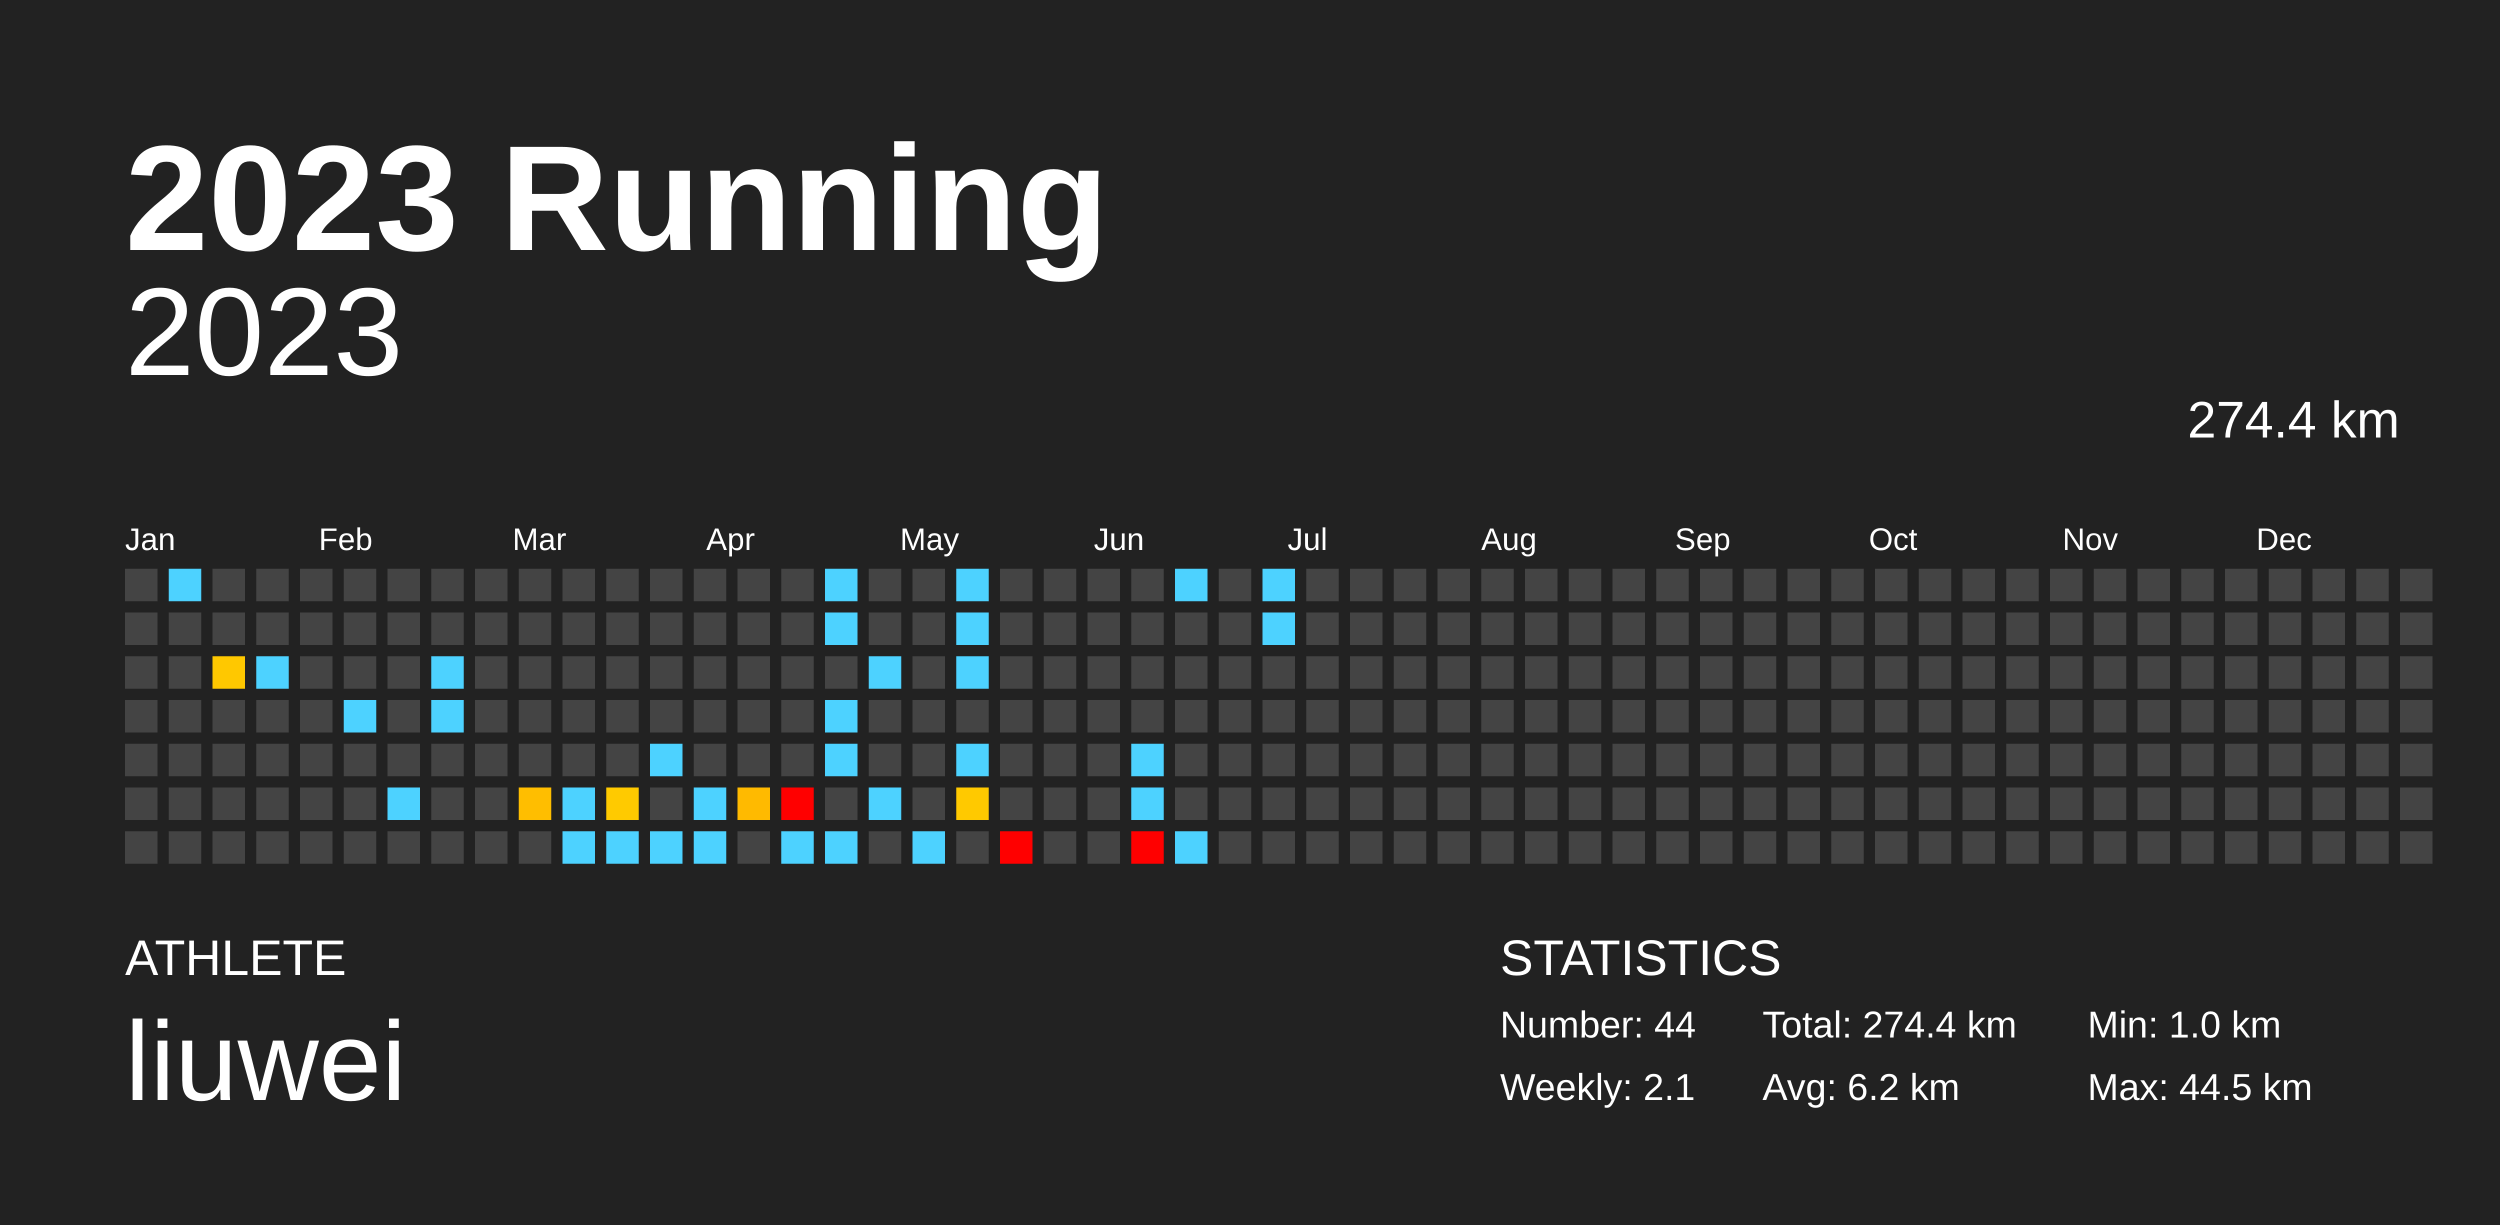
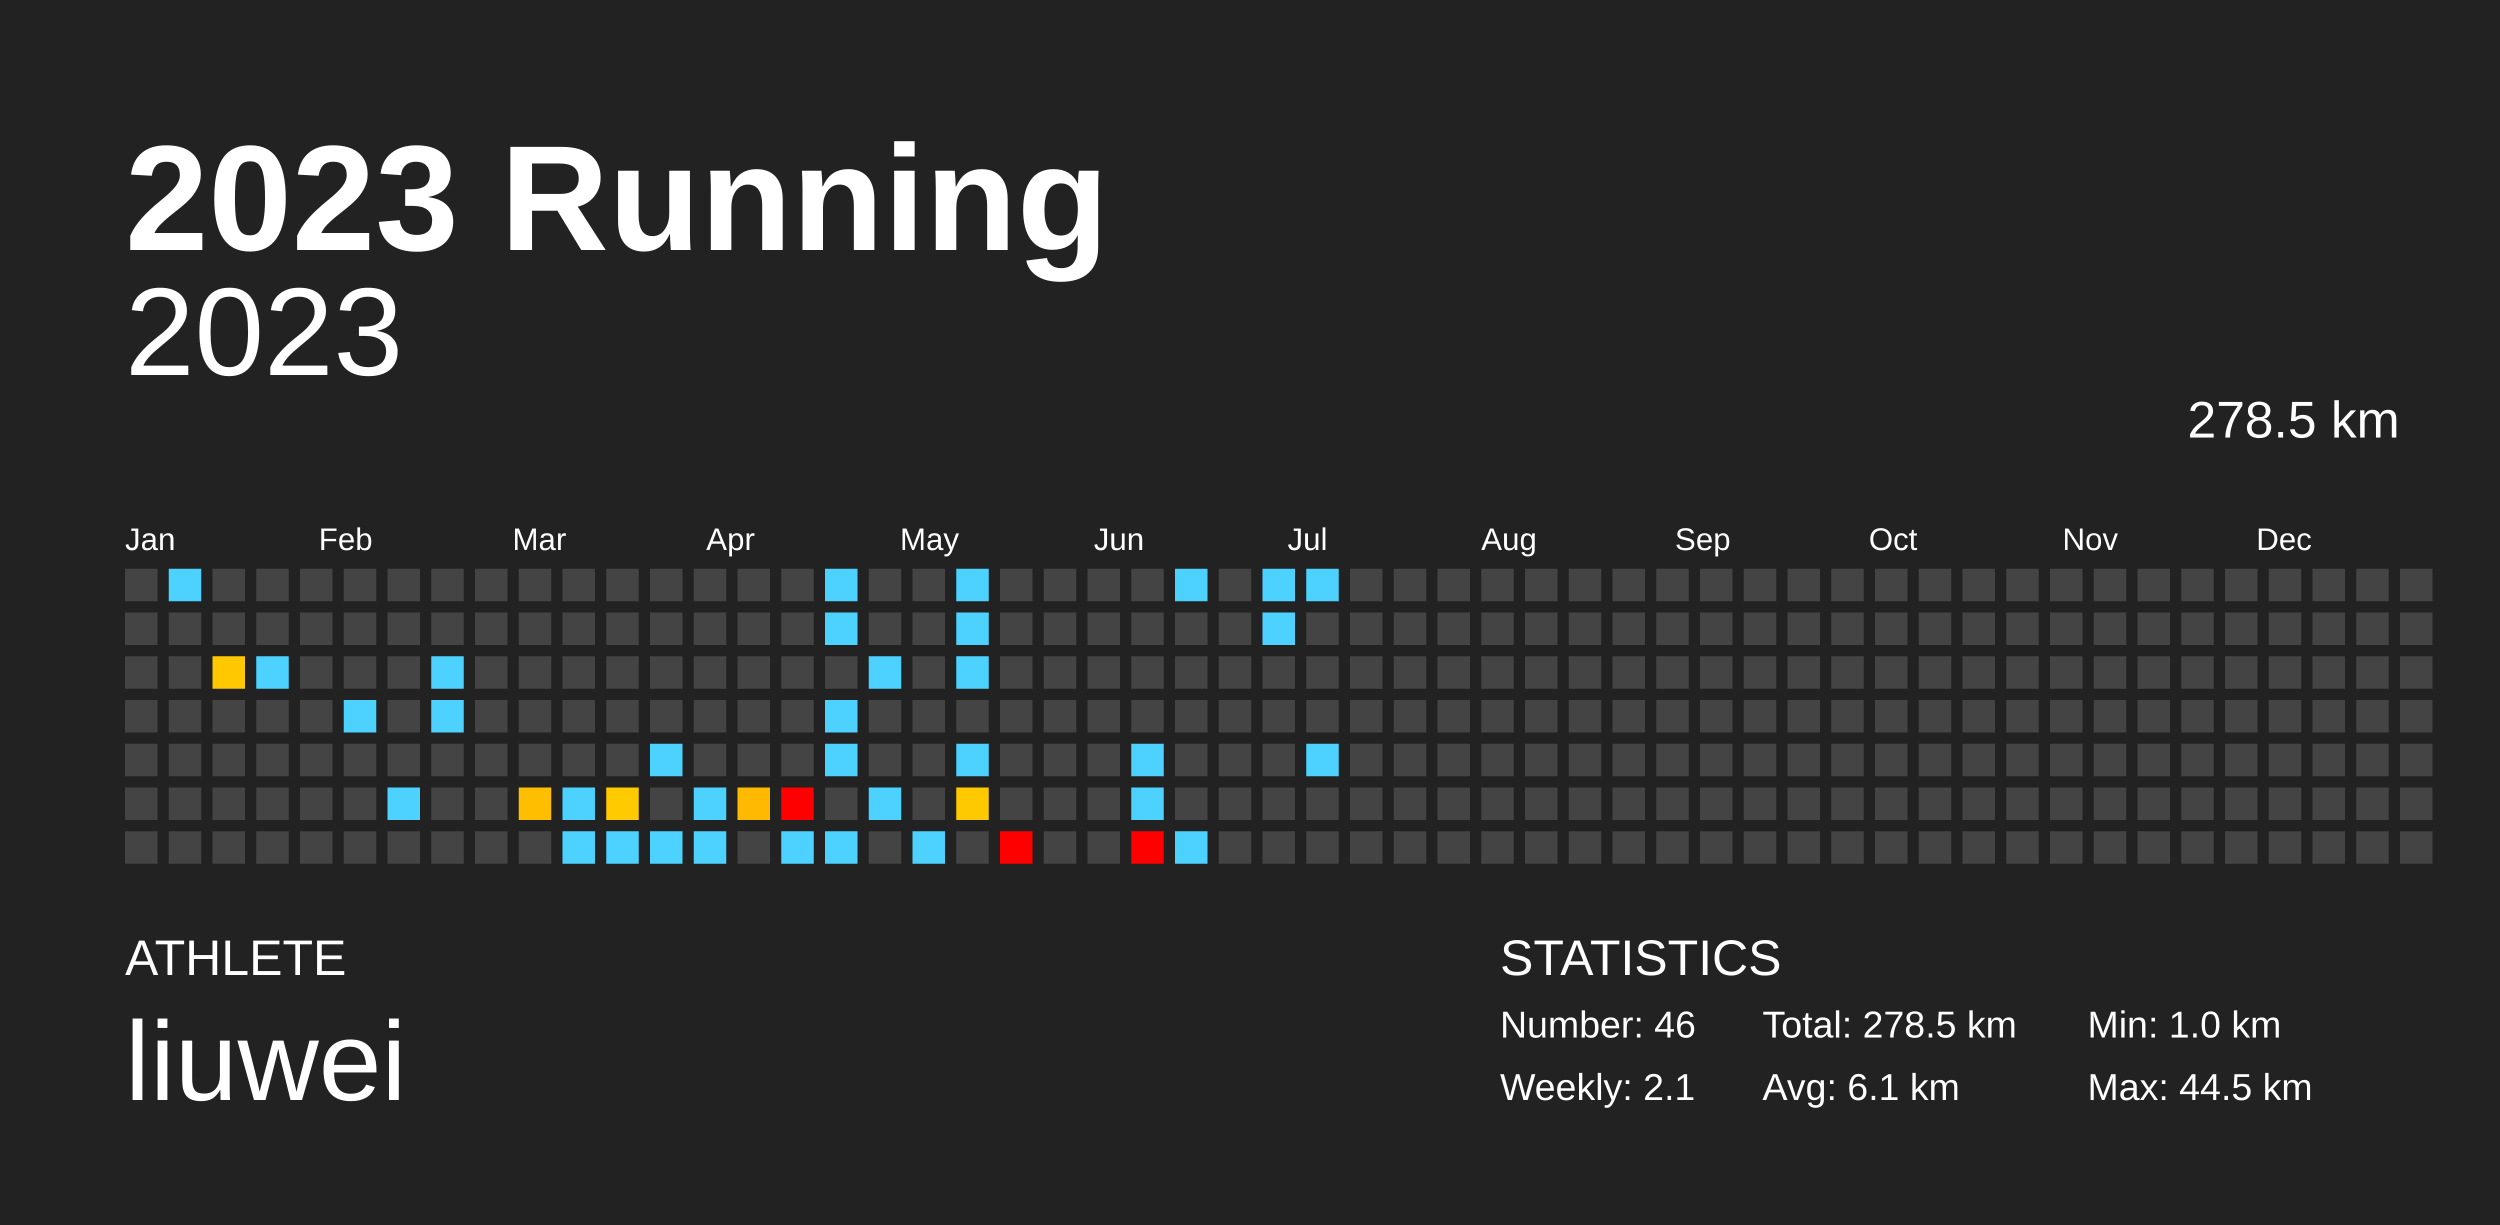
<svg xmlns="http://www.w3.org/2000/svg" baseProfile="full" height="98mm" version="1.1" viewBox="0,0,200,98" width="200mm">
  <defs />
  <rect fill="#222222" height="98" width="200" x="0" y="0" />
  <text fill="#FFFFFF" style="font-size:12px; font-family:Arial; font-weight:bold;" x="10" y="20">2023 Running</text>
  <text fill="#FFFFFF" style="font-size:4px; font-family:Arial" x="10" y="78">ATHLETE</text>
  <text fill="#FFFFFF" style="font-size:9px; font-family:Arial" x="10" y="88">liuwei</text>
  <text fill="#FFFFFF" style="font-size:4px; font-family:Arial" x="120" y="78">STATISTICS</text>
-   <text fill="#FFFFFF" style="font-size:3px; font-family:Arial" x="120" y="83">Number: 44</text>
+   <text fill="#FFFFFF" style="font-size:3px; font-family:Arial" x="120" y="83">Number: 46</text>
  <text fill="#FFFFFF" style="font-size:3px; font-family:Arial" x="120" y="88">Weekly: 2.1</text>
-   <text fill="#FFFFFF" style="font-size:3px; font-family:Arial" x="141" y="83">Total: 274.4 km</text>
-   <text fill="#FFFFFF" style="font-size:3px; font-family:Arial" x="141" y="88">Avg: 6.2 km</text>
+   <text fill="#FFFFFF" style="font-size:3px; font-family:Arial" x="141" y="83">Total: 278.5 km</text>
+   <text fill="#FFFFFF" style="font-size:3px; font-family:Arial" x="141" y="88">Avg: 6.1 km</text>
  <text fill="#FFFFFF" style="font-size:3px; font-family:Arial" x="167" y="83">Min: 1.0 km</text>
  <text fill="#FFFFFF" style="font-size:3px; font-family:Arial" x="167" y="88">Max: 44.5 km</text>
  <text alignment-baseline="hanging" fill="#FFFFFF" style="font-size:10.0px; font-family:Arial;" x="10" y="30">2023</text>
-   <text alignment-baseline="hanging" fill="#FFFFFF" style="font-size:4.125px; font-family:Arial;" x="175" y="35">274.4 km</text>
+   <text alignment-baseline="hanging" fill="#FFFFFF" style="font-size:4.125px; font-family:Arial;" x="175" y="35">278.5 km</text>
  <text fill="#FFFFFF" style="font-size:2.5px; font-family:Arial" x="10.0" y="44">Jan</text>
  <text fill="#FFFFFF" style="font-size:2.5px; font-family:Arial" x="25.5" y="44">Feb</text>
  <text fill="#FFFFFF" style="font-size:2.5px; font-family:Arial" x="41.0" y="44">Mar</text>
  <text fill="#FFFFFF" style="font-size:2.5px; font-family:Arial" x="56.5" y="44">Apr</text>
  <text fill="#FFFFFF" style="font-size:2.5px; font-family:Arial" x="72.0" y="44">May</text>
  <text fill="#FFFFFF" style="font-size:2.5px; font-family:Arial" x="87.5" y="44">Jun</text>
  <text fill="#FFFFFF" style="font-size:2.5px; font-family:Arial" x="103.0" y="44">Jul</text>
  <text fill="#FFFFFF" style="font-size:2.5px; font-family:Arial" x="118.5" y="44">Aug</text>
  <text fill="#FFFFFF" style="font-size:2.5px; font-family:Arial" x="134.0" y="44">Sep</text>
  <text fill="#FFFFFF" style="font-size:2.5px; font-family:Arial" x="149.5" y="44">Oct</text>
  <text fill="#FFFFFF" style="font-size:2.5px; font-family:Arial" x="165.0" y="44">Nov</text>
  <text fill="#FFFFFF" style="font-size:2.5px; font-family:Arial" x="180.5" y="44">Dec</text>
  <rect fill="#444444" height="2.6" width="2.6" x="10.0" y="45.5" />
  <rect fill="#444444" height="2.6" width="2.6" x="10.0" y="49.0" />
  <rect fill="#444444" height="2.6" width="2.6" x="10.0" y="52.5" />
  <rect fill="#444444" height="2.6" width="2.6" x="10.0" y="56.0" />
  <rect fill="#444444" height="2.6" width="2.6" x="10.0" y="59.5" />
  <rect fill="#444444" height="2.6" width="2.6" x="10.0" y="63.0" />
  <rect fill="#444444" height="2.6" width="2.6" x="10.0" y="66.5" />
  <rect fill="#4dd2ff" height="2.6" width="2.6" x="13.5" y="45.5" />
  <rect fill="#444444" height="2.6" width="2.6" x="13.5" y="49.0" />
  <rect fill="#444444" height="2.6" width="2.6" x="13.5" y="52.5" />
  <rect fill="#444444" height="2.6" width="2.6" x="13.5" y="56.0" />
  <rect fill="#444444" height="2.6" width="2.6" x="13.5" y="59.5" />
  <rect fill="#444444" height="2.6" width="2.6" x="13.5" y="63.0" />
  <rect fill="#444444" height="2.6" width="2.6" x="13.5" y="66.5" />
  <rect fill="#444444" height="2.6" width="2.6" x="17.0" y="45.5" />
  <rect fill="#444444" height="2.6" width="2.6" x="17.0" y="49.0" />
  <rect fill="#ffc800" height="2.6" width="2.6" x="17.0" y="52.5" />
  <rect fill="#444444" height="2.6" width="2.6" x="17.0" y="56.0" />
  <rect fill="#444444" height="2.6" width="2.6" x="17.0" y="59.5" />
  <rect fill="#444444" height="2.6" width="2.6" x="17.0" y="63.0" />
  <rect fill="#444444" height="2.6" width="2.6" x="17.0" y="66.5" />
  <rect fill="#444444" height="2.6" width="2.6" x="20.5" y="45.5" />
  <rect fill="#444444" height="2.6" width="2.6" x="20.5" y="49.0" />
  <rect fill="#4dd2ff" height="2.6" width="2.6" x="20.5" y="52.5" />
  <rect fill="#444444" height="2.6" width="2.6" x="20.5" y="56.0" />
  <rect fill="#444444" height="2.6" width="2.6" x="20.5" y="59.5" />
  <rect fill="#444444" height="2.6" width="2.6" x="20.5" y="63.0" />
  <rect fill="#444444" height="2.6" width="2.6" x="20.5" y="66.5" />
  <rect fill="#444444" height="2.6" width="2.6" x="24.0" y="45.5" />
  <rect fill="#444444" height="2.6" width="2.6" x="24.0" y="49.0" />
  <rect fill="#444444" height="2.6" width="2.6" x="24.0" y="52.5" />
  <rect fill="#444444" height="2.6" width="2.6" x="24.0" y="56.0" />
  <rect fill="#444444" height="2.6" width="2.6" x="24.0" y="59.5" />
  <rect fill="#444444" height="2.6" width="2.6" x="24.0" y="63.0" />
  <rect fill="#444444" height="2.6" width="2.6" x="24.0" y="66.5" />
  <rect fill="#444444" height="2.6" width="2.6" x="27.5" y="45.5" />
  <rect fill="#444444" height="2.6" width="2.6" x="27.5" y="49.0" />
  <rect fill="#444444" height="2.6" width="2.6" x="27.5" y="52.5" />
  <rect fill="#4dd2ff" height="2.6" width="2.6" x="27.5" y="56.0" />
  <rect fill="#444444" height="2.6" width="2.6" x="27.5" y="59.5" />
  <rect fill="#444444" height="2.6" width="2.6" x="27.5" y="63.0" />
  <rect fill="#444444" height="2.6" width="2.6" x="27.5" y="66.5" />
  <rect fill="#444444" height="2.6" width="2.6" x="31.0" y="45.5" />
  <rect fill="#444444" height="2.6" width="2.6" x="31.0" y="49.0" />
  <rect fill="#444444" height="2.6" width="2.6" x="31.0" y="52.5" />
  <rect fill="#444444" height="2.6" width="2.6" x="31.0" y="56.0" />
  <rect fill="#444444" height="2.6" width="2.6" x="31.0" y="59.5" />
  <rect fill="#4dd2ff" height="2.6" width="2.6" x="31.0" y="63.0" />
  <rect fill="#444444" height="2.6" width="2.6" x="31.0" y="66.5" />
  <rect fill="#444444" height="2.6" width="2.6" x="34.5" y="45.5" />
  <rect fill="#444444" height="2.6" width="2.6" x="34.5" y="49.0" />
  <rect fill="#4dd2ff" height="2.6" width="2.6" x="34.5" y="52.5" />
  <rect fill="#4dd2ff" height="2.6" width="2.6" x="34.5" y="56.0" />
  <rect fill="#444444" height="2.6" width="2.6" x="34.5" y="59.5" />
  <rect fill="#444444" height="2.6" width="2.6" x="34.5" y="63.0" />
  <rect fill="#444444" height="2.6" width="2.6" x="34.5" y="66.5" />
  <rect fill="#444444" height="2.6" width="2.6" x="38.0" y="45.5" />
  <rect fill="#444444" height="2.6" width="2.6" x="38.0" y="49.0" />
  <rect fill="#444444" height="2.6" width="2.6" x="38.0" y="52.5" />
  <rect fill="#444444" height="2.6" width="2.6" x="38.0" y="56.0" />
  <rect fill="#444444" height="2.6" width="2.6" x="38.0" y="59.5" />
  <rect fill="#444444" height="2.6" width="2.6" x="38.0" y="63.0" />
  <rect fill="#444444" height="2.6" width="2.6" x="38.0" y="66.5" />
  <rect fill="#444444" height="2.6" width="2.6" x="41.5" y="45.5" />
  <rect fill="#444444" height="2.6" width="2.6" x="41.5" y="49.0" />
  <rect fill="#444444" height="2.6" width="2.6" x="41.5" y="52.5" />
  <rect fill="#444444" height="2.6" width="2.6" x="41.5" y="56.0" />
  <rect fill="#444444" height="2.6" width="2.6" x="41.5" y="59.5" />
  <rect fill="#ffbe00" height="2.6" width="2.6" x="41.5" y="63.0" />
  <rect fill="#444444" height="2.6" width="2.6" x="41.5" y="66.5" />
  <rect fill="#444444" height="2.6" width="2.6" x="45.0" y="45.5" />
  <rect fill="#444444" height="2.6" width="2.6" x="45.0" y="49.0" />
  <rect fill="#444444" height="2.6" width="2.6" x="45.0" y="52.5" />
  <rect fill="#444444" height="2.6" width="2.6" x="45.0" y="56.0" />
  <rect fill="#444444" height="2.6" width="2.6" x="45.0" y="59.5" />
  <rect fill="#4dd2ff" height="2.6" width="2.6" x="45.0" y="63.0" />
  <rect fill="#4dd2ff" height="2.6" width="2.6" x="45.0" y="66.5" />
  <rect fill="#444444" height="2.6" width="2.6" x="48.5" y="45.5" />
  <rect fill="#444444" height="2.6" width="2.6" x="48.5" y="49.0" />
  <rect fill="#444444" height="2.6" width="2.6" x="48.5" y="52.5" />
  <rect fill="#444444" height="2.6" width="2.6" x="48.5" y="56.0" />
  <rect fill="#444444" height="2.6" width="2.6" x="48.5" y="59.5" />
  <rect fill="#ffca00" height="2.6" width="2.6" x="48.5" y="63.0" />
  <rect fill="#4dd2ff" height="2.6" width="2.6" x="48.5" y="66.5" />
  <rect fill="#444444" height="2.6" width="2.6" x="52.0" y="45.5" />
  <rect fill="#444444" height="2.6" width="2.6" x="52.0" y="49.0" />
  <rect fill="#444444" height="2.6" width="2.6" x="52.0" y="52.5" />
  <rect fill="#444444" height="2.6" width="2.6" x="52.0" y="56.0" />
  <rect fill="#4dd2ff" height="2.6" width="2.6" x="52.0" y="59.5" />
  <rect fill="#444444" height="2.6" width="2.6" x="52.0" y="63.0" />
  <rect fill="#4dd2ff" height="2.6" width="2.6" x="52.0" y="66.5" />
  <rect fill="#444444" height="2.6" width="2.6" x="55.5" y="45.5" />
  <rect fill="#444444" height="2.6" width="2.6" x="55.5" y="49.0" />
  <rect fill="#444444" height="2.6" width="2.6" x="55.5" y="52.5" />
  <rect fill="#444444" height="2.6" width="2.6" x="55.5" y="56.0" />
  <rect fill="#444444" height="2.6" width="2.6" x="55.5" y="59.5" />
  <rect fill="#4dd2ff" height="2.6" width="2.6" x="55.5" y="63.0" />
  <rect fill="#4dd2ff" height="2.6" width="2.6" x="55.5" y="66.5" />
  <rect fill="#444444" height="2.6" width="2.6" x="59.0" y="45.5" />
  <rect fill="#444444" height="2.6" width="2.6" x="59.0" y="49.0" />
  <rect fill="#444444" height="2.6" width="2.6" x="59.0" y="52.5" />
  <rect fill="#444444" height="2.6" width="2.6" x="59.0" y="56.0" />
  <rect fill="#444444" height="2.6" width="2.6" x="59.0" y="59.5" />
  <rect fill="#ffba00" height="2.6" width="2.6" x="59.0" y="63.0" />
  <rect fill="#444444" height="2.6" width="2.6" x="59.0" y="66.5" />
  <rect fill="#444444" height="2.6" width="2.6" x="62.5" y="45.5" />
  <rect fill="#444444" height="2.6" width="2.6" x="62.5" y="49.0" />
  <rect fill="#444444" height="2.6" width="2.6" x="62.5" y="52.5" />
  <rect fill="#444444" height="2.6" width="2.6" x="62.5" y="56.0" />
  <rect fill="#444444" height="2.6" width="2.6" x="62.5" y="59.5" />
  <rect fill="red" height="2.6" width="2.6" x="62.5" y="63.0" />
  <rect fill="#4dd2ff" height="2.6" width="2.6" x="62.5" y="66.5" />
  <rect fill="#4dd2ff" height="2.6" width="2.6" x="66.0" y="45.5" />
  <rect fill="#4dd2ff" height="2.6" width="2.6" x="66.0" y="49.0" />
  <rect fill="#444444" height="2.6" width="2.6" x="66.0" y="52.5" />
  <rect fill="#4dd2ff" height="2.6" width="2.6" x="66.0" y="56.0" />
  <rect fill="#4dd2ff" height="2.6" width="2.6" x="66.0" y="59.5" />
  <rect fill="#444444" height="2.6" width="2.6" x="66.0" y="63.0" />
  <rect fill="#4dd2ff" height="2.6" width="2.6" x="66.0" y="66.5" />
  <rect fill="#444444" height="2.6" width="2.6" x="69.5" y="45.5" />
  <rect fill="#444444" height="2.6" width="2.6" x="69.5" y="49.0" />
  <rect fill="#4dd2ff" height="2.6" width="2.6" x="69.5" y="52.5" />
  <rect fill="#444444" height="2.6" width="2.6" x="69.5" y="56.0" />
  <rect fill="#444444" height="2.6" width="2.6" x="69.5" y="59.5" />
  <rect fill="#4dd2ff" height="2.6" width="2.6" x="69.5" y="63.0" />
  <rect fill="#444444" height="2.6" width="2.6" x="69.5" y="66.5" />
  <rect fill="#444444" height="2.6" width="2.6" x="73.0" y="45.5" />
  <rect fill="#444444" height="2.6" width="2.6" x="73.0" y="49.0" />
  <rect fill="#444444" height="2.6" width="2.6" x="73.0" y="52.5" />
  <rect fill="#444444" height="2.6" width="2.6" x="73.0" y="56.0" />
  <rect fill="#444444" height="2.6" width="2.6" x="73.0" y="59.5" />
  <rect fill="#444444" height="2.6" width="2.6" x="73.0" y="63.0" />
  <rect fill="#4dd2ff" height="2.6" width="2.6" x="73.0" y="66.5" />
  <rect fill="#4dd2ff" height="2.6" width="2.6" x="76.5" y="45.5" />
  <rect fill="#4dd2ff" height="2.6" width="2.6" x="76.5" y="49.0" />
  <rect fill="#4dd2ff" height="2.6" width="2.6" x="76.5" y="52.5" />
  <rect fill="#444444" height="2.6" width="2.6" x="76.5" y="56.0" />
  <rect fill="#4dd2ff" height="2.6" width="2.6" x="76.5" y="59.5" />
  <rect fill="#ffc900" height="2.6" width="2.6" x="76.5" y="63.0" />
  <rect fill="#444444" height="2.6" width="2.6" x="76.5" y="66.5" />
  <rect fill="#444444" height="2.6" width="2.6" x="80.0" y="45.5" />
  <rect fill="#444444" height="2.6" width="2.6" x="80.0" y="49.0" />
  <rect fill="#444444" height="2.6" width="2.6" x="80.0" y="52.5" />
  <rect fill="#444444" height="2.6" width="2.6" x="80.0" y="56.0" />
  <rect fill="#444444" height="2.6" width="2.6" x="80.0" y="59.5" />
  <rect fill="#444444" height="2.6" width="2.6" x="80.0" y="63.0" />
  <rect fill="red" height="2.6" width="2.6" x="80.0" y="66.5" />
  <rect fill="#444444" height="2.6" width="2.6" x="83.5" y="45.5" />
  <rect fill="#444444" height="2.6" width="2.6" x="83.5" y="49.0" />
  <rect fill="#444444" height="2.6" width="2.6" x="83.5" y="52.5" />
  <rect fill="#444444" height="2.6" width="2.6" x="83.5" y="56.0" />
  <rect fill="#444444" height="2.6" width="2.6" x="83.5" y="59.5" />
  <rect fill="#444444" height="2.6" width="2.6" x="83.5" y="63.0" />
  <rect fill="#444444" height="2.6" width="2.6" x="83.5" y="66.5" />
  <rect fill="#444444" height="2.6" width="2.6" x="87.0" y="45.5" />
  <rect fill="#444444" height="2.6" width="2.6" x="87.0" y="49.0" />
  <rect fill="#444444" height="2.6" width="2.6" x="87.0" y="52.5" />
  <rect fill="#444444" height="2.6" width="2.6" x="87.0" y="56.0" />
  <rect fill="#444444" height="2.6" width="2.6" x="87.0" y="59.5" />
  <rect fill="#444444" height="2.6" width="2.6" x="87.0" y="63.0" />
  <rect fill="#444444" height="2.6" width="2.6" x="87.0" y="66.5" />
  <rect fill="#444444" height="2.6" width="2.6" x="90.5" y="45.5" />
  <rect fill="#444444" height="2.6" width="2.6" x="90.5" y="49.0" />
  <rect fill="#444444" height="2.6" width="2.6" x="90.5" y="52.5" />
  <rect fill="#444444" height="2.6" width="2.6" x="90.5" y="56.0" />
  <rect fill="#4dd2ff" height="2.6" width="2.6" x="90.5" y="59.5" />
  <rect fill="#4dd2ff" height="2.6" width="2.6" x="90.5" y="63.0" />
  <rect fill="red" height="2.6" width="2.6" x="90.5" y="66.5" />
  <rect fill="#4dd2ff" height="2.6" width="2.6" x="94.0" y="45.5" />
  <rect fill="#444444" height="2.6" width="2.6" x="94.0" y="49.0" />
  <rect fill="#444444" height="2.6" width="2.6" x="94.0" y="52.5" />
  <rect fill="#444444" height="2.6" width="2.6" x="94.0" y="56.0" />
  <rect fill="#444444" height="2.6" width="2.6" x="94.0" y="59.5" />
  <rect fill="#444444" height="2.6" width="2.6" x="94.0" y="63.0" />
  <rect fill="#4dd2ff" height="2.6" width="2.6" x="94.0" y="66.5" />
  <rect fill="#444444" height="2.6" width="2.6" x="97.5" y="45.5" />
  <rect fill="#444444" height="2.6" width="2.6" x="97.5" y="49.0" />
  <rect fill="#444444" height="2.6" width="2.6" x="97.5" y="52.5" />
  <rect fill="#444444" height="2.6" width="2.6" x="97.5" y="56.0" />
  <rect fill="#444444" height="2.6" width="2.6" x="97.5" y="59.5" />
  <rect fill="#444444" height="2.6" width="2.6" x="97.5" y="63.0" />
  <rect fill="#444444" height="2.6" width="2.6" x="97.5" y="66.5" />
  <rect fill="#4dd2ff" height="2.6" width="2.6" x="101.0" y="45.5" />
  <rect fill="#4dd2ff" height="2.6" width="2.6" x="101.0" y="49.0" />
  <rect fill="#444444" height="2.6" width="2.6" x="101.0" y="52.5" />
  <rect fill="#444444" height="2.6" width="2.6" x="101.0" y="56.0" />
  <rect fill="#444444" height="2.6" width="2.6" x="101.0" y="59.5" />
  <rect fill="#444444" height="2.6" width="2.6" x="101.0" y="63.0" />
  <rect fill="#444444" height="2.6" width="2.6" x="101.0" y="66.5" />
-   <rect fill="#444444" height="2.6" width="2.6" x="104.5" y="45.5" />
+   <rect fill="#4dd2ff" height="2.6" width="2.6" x="104.5" y="45.5" />
  <rect fill="#444444" height="2.6" width="2.6" x="104.5" y="49.0" />
  <rect fill="#444444" height="2.6" width="2.6" x="104.5" y="52.5" />
  <rect fill="#444444" height="2.6" width="2.6" x="104.5" y="56.0" />
-   <rect fill="#444444" height="2.6" width="2.6" x="104.5" y="59.5" />
+   <rect fill="#4dd2ff" height="2.6" width="2.6" x="104.5" y="59.5" />
  <rect fill="#444444" height="2.6" width="2.6" x="104.5" y="63.0" />
  <rect fill="#444444" height="2.6" width="2.6" x="104.5" y="66.5" />
  <rect fill="#444444" height="2.6" width="2.6" x="108.0" y="45.5" />
  <rect fill="#444444" height="2.6" width="2.6" x="108.0" y="49.0" />
  <rect fill="#444444" height="2.6" width="2.6" x="108.0" y="52.5" />
  <rect fill="#444444" height="2.6" width="2.6" x="108.0" y="56.0" />
  <rect fill="#444444" height="2.6" width="2.6" x="108.0" y="59.5" />
  <rect fill="#444444" height="2.6" width="2.6" x="108.0" y="63.0" />
  <rect fill="#444444" height="2.6" width="2.6" x="108.0" y="66.5" />
  <rect fill="#444444" height="2.6" width="2.6" x="111.5" y="45.5" />
  <rect fill="#444444" height="2.6" width="2.6" x="111.5" y="49.0" />
  <rect fill="#444444" height="2.6" width="2.6" x="111.5" y="52.5" />
  <rect fill="#444444" height="2.6" width="2.6" x="111.5" y="56.0" />
  <rect fill="#444444" height="2.6" width="2.6" x="111.5" y="59.5" />
  <rect fill="#444444" height="2.6" width="2.6" x="111.5" y="63.0" />
  <rect fill="#444444" height="2.6" width="2.6" x="111.5" y="66.5" />
  <rect fill="#444444" height="2.6" width="2.6" x="115.0" y="45.5" />
  <rect fill="#444444" height="2.6" width="2.6" x="115.0" y="49.0" />
  <rect fill="#444444" height="2.6" width="2.6" x="115.0" y="52.5" />
  <rect fill="#444444" height="2.6" width="2.6" x="115.0" y="56.0" />
  <rect fill="#444444" height="2.6" width="2.6" x="115.0" y="59.5" />
  <rect fill="#444444" height="2.6" width="2.6" x="115.0" y="63.0" />
  <rect fill="#444444" height="2.6" width="2.6" x="115.0" y="66.5" />
  <rect fill="#444444" height="2.6" width="2.6" x="118.5" y="45.5" />
  <rect fill="#444444" height="2.6" width="2.6" x="118.5" y="49.0" />
  <rect fill="#444444" height="2.6" width="2.6" x="118.5" y="52.5" />
  <rect fill="#444444" height="2.6" width="2.6" x="118.5" y="56.0" />
  <rect fill="#444444" height="2.6" width="2.6" x="118.5" y="59.5" />
  <rect fill="#444444" height="2.6" width="2.6" x="118.5" y="63.0" />
  <rect fill="#444444" height="2.6" width="2.6" x="118.5" y="66.5" />
  <rect fill="#444444" height="2.6" width="2.6" x="122.0" y="45.5" />
  <rect fill="#444444" height="2.6" width="2.6" x="122.0" y="49.0" />
  <rect fill="#444444" height="2.6" width="2.6" x="122.0" y="52.5" />
  <rect fill="#444444" height="2.6" width="2.6" x="122.0" y="56.0" />
  <rect fill="#444444" height="2.6" width="2.6" x="122.0" y="59.5" />
  <rect fill="#444444" height="2.6" width="2.6" x="122.0" y="63.0" />
  <rect fill="#444444" height="2.6" width="2.6" x="122.0" y="66.5" />
  <rect fill="#444444" height="2.6" width="2.6" x="125.5" y="45.5" />
  <rect fill="#444444" height="2.6" width="2.6" x="125.5" y="49.0" />
  <rect fill="#444444" height="2.6" width="2.6" x="125.5" y="52.5" />
  <rect fill="#444444" height="2.6" width="2.6" x="125.5" y="56.0" />
  <rect fill="#444444" height="2.6" width="2.6" x="125.5" y="59.5" />
  <rect fill="#444444" height="2.6" width="2.6" x="125.5" y="63.0" />
  <rect fill="#444444" height="2.6" width="2.6" x="125.5" y="66.5" />
  <rect fill="#444444" height="2.6" width="2.6" x="129.0" y="45.5" />
  <rect fill="#444444" height="2.6" width="2.6" x="129.0" y="49.0" />
  <rect fill="#444444" height="2.6" width="2.6" x="129.0" y="52.5" />
  <rect fill="#444444" height="2.6" width="2.6" x="129.0" y="56.0" />
  <rect fill="#444444" height="2.6" width="2.6" x="129.0" y="59.5" />
  <rect fill="#444444" height="2.6" width="2.6" x="129.0" y="63.0" />
  <rect fill="#444444" height="2.6" width="2.6" x="129.0" y="66.5" />
  <rect fill="#444444" height="2.6" width="2.6" x="132.5" y="45.5" />
  <rect fill="#444444" height="2.6" width="2.6" x="132.5" y="49.0" />
  <rect fill="#444444" height="2.6" width="2.6" x="132.5" y="52.5" />
  <rect fill="#444444" height="2.6" width="2.6" x="132.5" y="56.0" />
  <rect fill="#444444" height="2.6" width="2.6" x="132.5" y="59.5" />
  <rect fill="#444444" height="2.6" width="2.6" x="132.5" y="63.0" />
  <rect fill="#444444" height="2.6" width="2.6" x="132.5" y="66.5" />
  <rect fill="#444444" height="2.6" width="2.6" x="136.0" y="45.5" />
  <rect fill="#444444" height="2.6" width="2.6" x="136.0" y="49.0" />
  <rect fill="#444444" height="2.6" width="2.6" x="136.0" y="52.5" />
  <rect fill="#444444" height="2.6" width="2.6" x="136.0" y="56.0" />
  <rect fill="#444444" height="2.6" width="2.6" x="136.0" y="59.5" />
  <rect fill="#444444" height="2.6" width="2.6" x="136.0" y="63.0" />
  <rect fill="#444444" height="2.6" width="2.6" x="136.0" y="66.5" />
  <rect fill="#444444" height="2.6" width="2.6" x="139.5" y="45.5" />
  <rect fill="#444444" height="2.6" width="2.6" x="139.5" y="49.0" />
  <rect fill="#444444" height="2.6" width="2.6" x="139.5" y="52.5" />
  <rect fill="#444444" height="2.6" width="2.6" x="139.5" y="56.0" />
  <rect fill="#444444" height="2.6" width="2.6" x="139.5" y="59.5" />
  <rect fill="#444444" height="2.6" width="2.6" x="139.5" y="63.0" />
  <rect fill="#444444" height="2.6" width="2.6" x="139.5" y="66.5" />
  <rect fill="#444444" height="2.6" width="2.6" x="143.0" y="45.5" />
  <rect fill="#444444" height="2.6" width="2.6" x="143.0" y="49.0" />
  <rect fill="#444444" height="2.6" width="2.6" x="143.0" y="52.5" />
  <rect fill="#444444" height="2.6" width="2.6" x="143.0" y="56.0" />
  <rect fill="#444444" height="2.6" width="2.6" x="143.0" y="59.5" />
  <rect fill="#444444" height="2.6" width="2.6" x="143.0" y="63.0" />
  <rect fill="#444444" height="2.6" width="2.6" x="143.0" y="66.5" />
  <rect fill="#444444" height="2.6" width="2.6" x="146.5" y="45.5" />
  <rect fill="#444444" height="2.6" width="2.6" x="146.5" y="49.0" />
  <rect fill="#444444" height="2.6" width="2.6" x="146.5" y="52.5" />
  <rect fill="#444444" height="2.6" width="2.6" x="146.5" y="56.0" />
  <rect fill="#444444" height="2.6" width="2.6" x="146.5" y="59.5" />
  <rect fill="#444444" height="2.6" width="2.6" x="146.5" y="63.0" />
  <rect fill="#444444" height="2.6" width="2.6" x="146.5" y="66.5" />
  <rect fill="#444444" height="2.6" width="2.6" x="150.0" y="45.5" />
  <rect fill="#444444" height="2.6" width="2.6" x="150.0" y="49.0" />
  <rect fill="#444444" height="2.6" width="2.6" x="150.0" y="52.5" />
  <rect fill="#444444" height="2.6" width="2.6" x="150.0" y="56.0" />
  <rect fill="#444444" height="2.6" width="2.6" x="150.0" y="59.5" />
  <rect fill="#444444" height="2.6" width="2.6" x="150.0" y="63.0" />
  <rect fill="#444444" height="2.6" width="2.6" x="150.0" y="66.5" />
  <rect fill="#444444" height="2.6" width="2.6" x="153.5" y="45.5" />
  <rect fill="#444444" height="2.6" width="2.6" x="153.5" y="49.0" />
  <rect fill="#444444" height="2.6" width="2.6" x="153.5" y="52.5" />
  <rect fill="#444444" height="2.6" width="2.6" x="153.5" y="56.0" />
  <rect fill="#444444" height="2.6" width="2.6" x="153.5" y="59.5" />
  <rect fill="#444444" height="2.6" width="2.6" x="153.5" y="63.0" />
  <rect fill="#444444" height="2.6" width="2.6" x="153.5" y="66.5" />
  <rect fill="#444444" height="2.6" width="2.6" x="157.0" y="45.5" />
  <rect fill="#444444" height="2.6" width="2.6" x="157.0" y="49.0" />
  <rect fill="#444444" height="2.6" width="2.6" x="157.0" y="52.5" />
  <rect fill="#444444" height="2.6" width="2.6" x="157.0" y="56.0" />
  <rect fill="#444444" height="2.6" width="2.6" x="157.0" y="59.5" />
  <rect fill="#444444" height="2.6" width="2.6" x="157.0" y="63.0" />
  <rect fill="#444444" height="2.6" width="2.6" x="157.0" y="66.5" />
  <rect fill="#444444" height="2.6" width="2.6" x="160.5" y="45.5" />
  <rect fill="#444444" height="2.6" width="2.6" x="160.5" y="49.0" />
  <rect fill="#444444" height="2.6" width="2.6" x="160.5" y="52.5" />
  <rect fill="#444444" height="2.6" width="2.6" x="160.5" y="56.0" />
  <rect fill="#444444" height="2.6" width="2.6" x="160.5" y="59.5" />
  <rect fill="#444444" height="2.6" width="2.6" x="160.5" y="63.0" />
  <rect fill="#444444" height="2.6" width="2.6" x="160.5" y="66.5" />
  <rect fill="#444444" height="2.6" width="2.6" x="164.0" y="45.5" />
  <rect fill="#444444" height="2.6" width="2.6" x="164.0" y="49.0" />
  <rect fill="#444444" height="2.6" width="2.6" x="164.0" y="52.5" />
  <rect fill="#444444" height="2.6" width="2.6" x="164.0" y="56.0" />
  <rect fill="#444444" height="2.6" width="2.6" x="164.0" y="59.5" />
  <rect fill="#444444" height="2.6" width="2.6" x="164.0" y="63.0" />
  <rect fill="#444444" height="2.6" width="2.6" x="164.0" y="66.5" />
  <rect fill="#444444" height="2.6" width="2.6" x="167.5" y="45.5" />
  <rect fill="#444444" height="2.6" width="2.6" x="167.5" y="49.0" />
  <rect fill="#444444" height="2.6" width="2.6" x="167.5" y="52.5" />
  <rect fill="#444444" height="2.6" width="2.6" x="167.5" y="56.0" />
  <rect fill="#444444" height="2.6" width="2.6" x="167.5" y="59.5" />
  <rect fill="#444444" height="2.6" width="2.6" x="167.5" y="63.0" />
  <rect fill="#444444" height="2.6" width="2.6" x="167.5" y="66.5" />
  <rect fill="#444444" height="2.6" width="2.6" x="171.0" y="45.5" />
  <rect fill="#444444" height="2.6" width="2.6" x="171.0" y="49.0" />
  <rect fill="#444444" height="2.6" width="2.6" x="171.0" y="52.5" />
  <rect fill="#444444" height="2.6" width="2.6" x="171.0" y="56.0" />
  <rect fill="#444444" height="2.6" width="2.6" x="171.0" y="59.5" />
  <rect fill="#444444" height="2.6" width="2.6" x="171.0" y="63.0" />
  <rect fill="#444444" height="2.6" width="2.6" x="171.0" y="66.5" />
  <rect fill="#444444" height="2.6" width="2.6" x="174.5" y="45.5" />
  <rect fill="#444444" height="2.6" width="2.6" x="174.5" y="49.0" />
  <rect fill="#444444" height="2.6" width="2.6" x="174.5" y="52.5" />
  <rect fill="#444444" height="2.6" width="2.6" x="174.5" y="56.0" />
  <rect fill="#444444" height="2.6" width="2.6" x="174.5" y="59.5" />
  <rect fill="#444444" height="2.6" width="2.6" x="174.5" y="63.0" />
  <rect fill="#444444" height="2.6" width="2.6" x="174.5" y="66.5" />
  <rect fill="#444444" height="2.6" width="2.6" x="178.0" y="45.5" />
  <rect fill="#444444" height="2.6" width="2.6" x="178.0" y="49.0" />
  <rect fill="#444444" height="2.6" width="2.6" x="178.0" y="52.5" />
  <rect fill="#444444" height="2.6" width="2.6" x="178.0" y="56.0" />
  <rect fill="#444444" height="2.6" width="2.6" x="178.0" y="59.5" />
  <rect fill="#444444" height="2.6" width="2.6" x="178.0" y="63.0" />
  <rect fill="#444444" height="2.6" width="2.6" x="178.0" y="66.5" />
  <rect fill="#444444" height="2.6" width="2.6" x="181.5" y="45.5" />
  <rect fill="#444444" height="2.6" width="2.6" x="181.5" y="49.0" />
  <rect fill="#444444" height="2.6" width="2.6" x="181.5" y="52.5" />
  <rect fill="#444444" height="2.6" width="2.6" x="181.5" y="56.0" />
  <rect fill="#444444" height="2.6" width="2.6" x="181.5" y="59.5" />
  <rect fill="#444444" height="2.6" width="2.6" x="181.5" y="63.0" />
  <rect fill="#444444" height="2.6" width="2.6" x="181.5" y="66.5" />
  <rect fill="#444444" height="2.6" width="2.6" x="185.0" y="45.5" />
  <rect fill="#444444" height="2.6" width="2.6" x="185.0" y="49.0" />
  <rect fill="#444444" height="2.6" width="2.6" x="185.0" y="52.5" />
  <rect fill="#444444" height="2.6" width="2.6" x="185.0" y="56.0" />
  <rect fill="#444444" height="2.6" width="2.6" x="185.0" y="59.5" />
  <rect fill="#444444" height="2.6" width="2.6" x="185.0" y="63.0" />
  <rect fill="#444444" height="2.6" width="2.6" x="185.0" y="66.5" />
  <rect fill="#444444" height="2.6" width="2.6" x="188.5" y="45.5" />
  <rect fill="#444444" height="2.6" width="2.6" x="188.5" y="49.0" />
  <rect fill="#444444" height="2.6" width="2.6" x="188.5" y="52.5" />
  <rect fill="#444444" height="2.6" width="2.6" x="188.5" y="56.0" />
  <rect fill="#444444" height="2.6" width="2.6" x="188.5" y="59.5" />
  <rect fill="#444444" height="2.6" width="2.6" x="188.5" y="63.0" />
  <rect fill="#444444" height="2.6" width="2.6" x="188.5" y="66.5" />
  <rect fill="#444444" height="2.6" width="2.6" x="192.0" y="45.5" />
  <rect fill="#444444" height="2.6" width="2.6" x="192.0" y="49.0" />
  <rect fill="#444444" height="2.6" width="2.6" x="192.0" y="52.5" />
  <rect fill="#444444" height="2.6" width="2.6" x="192.0" y="56.0" />
  <rect fill="#444444" height="2.6" width="2.6" x="192.0" y="59.5" />
  <rect fill="#444444" height="2.6" width="2.6" x="192.0" y="63.0" />
  <rect fill="#444444" height="2.6" width="2.6" x="192.0" y="66.5" />
</svg>
